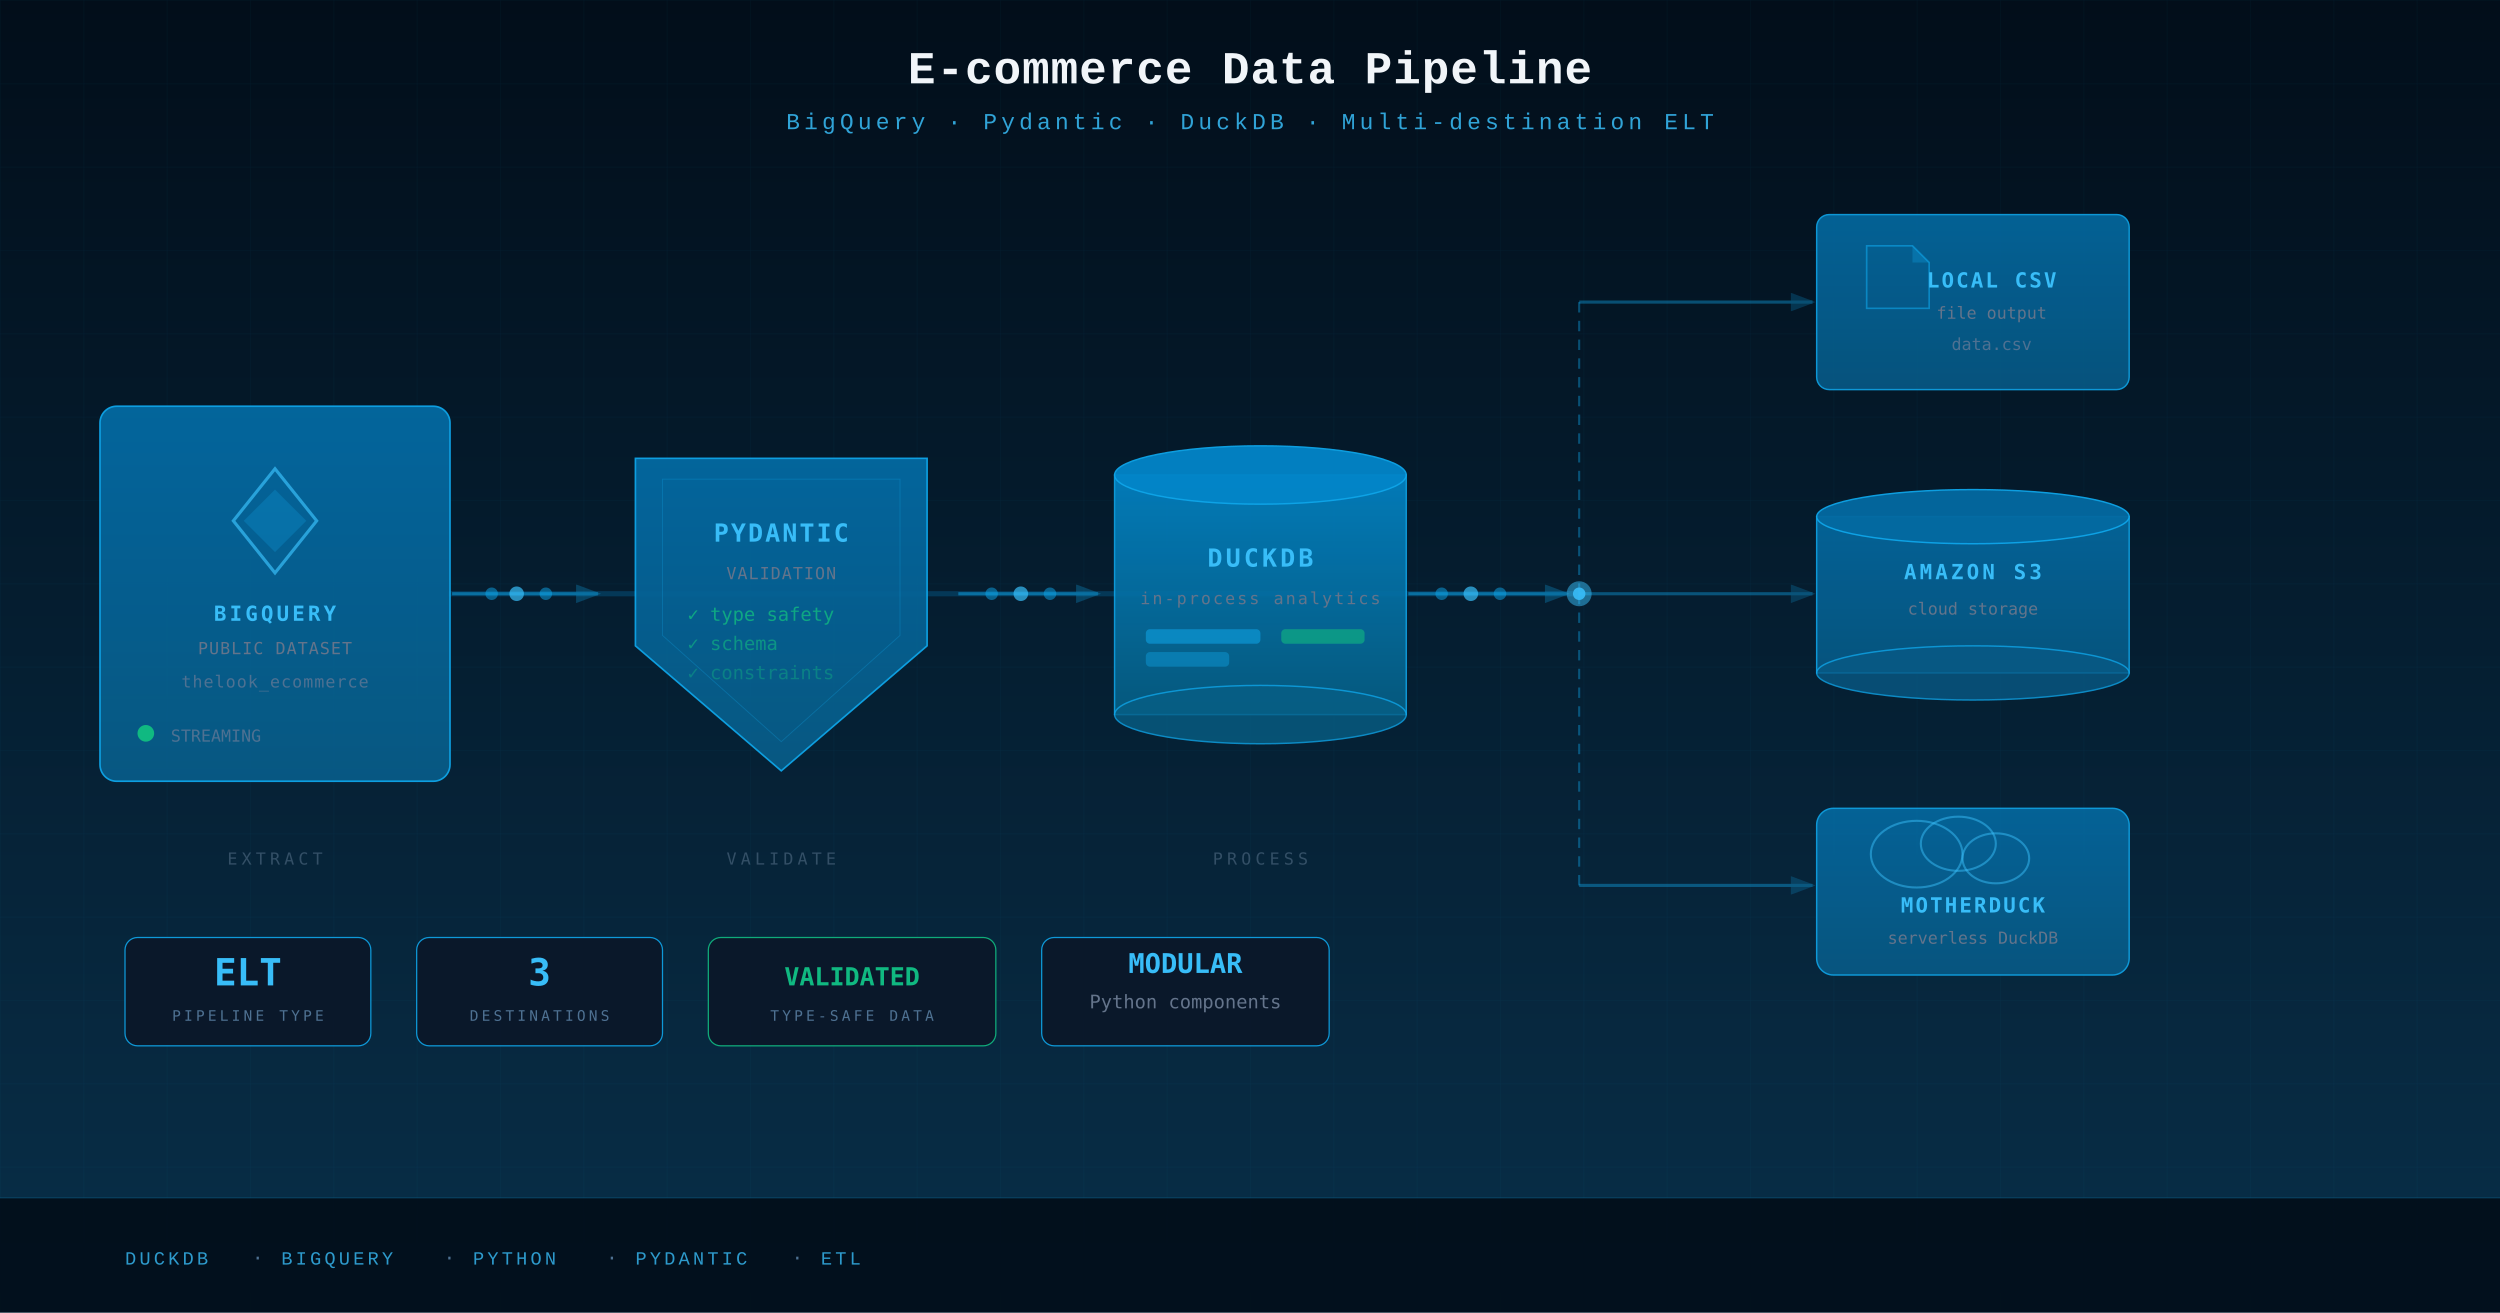
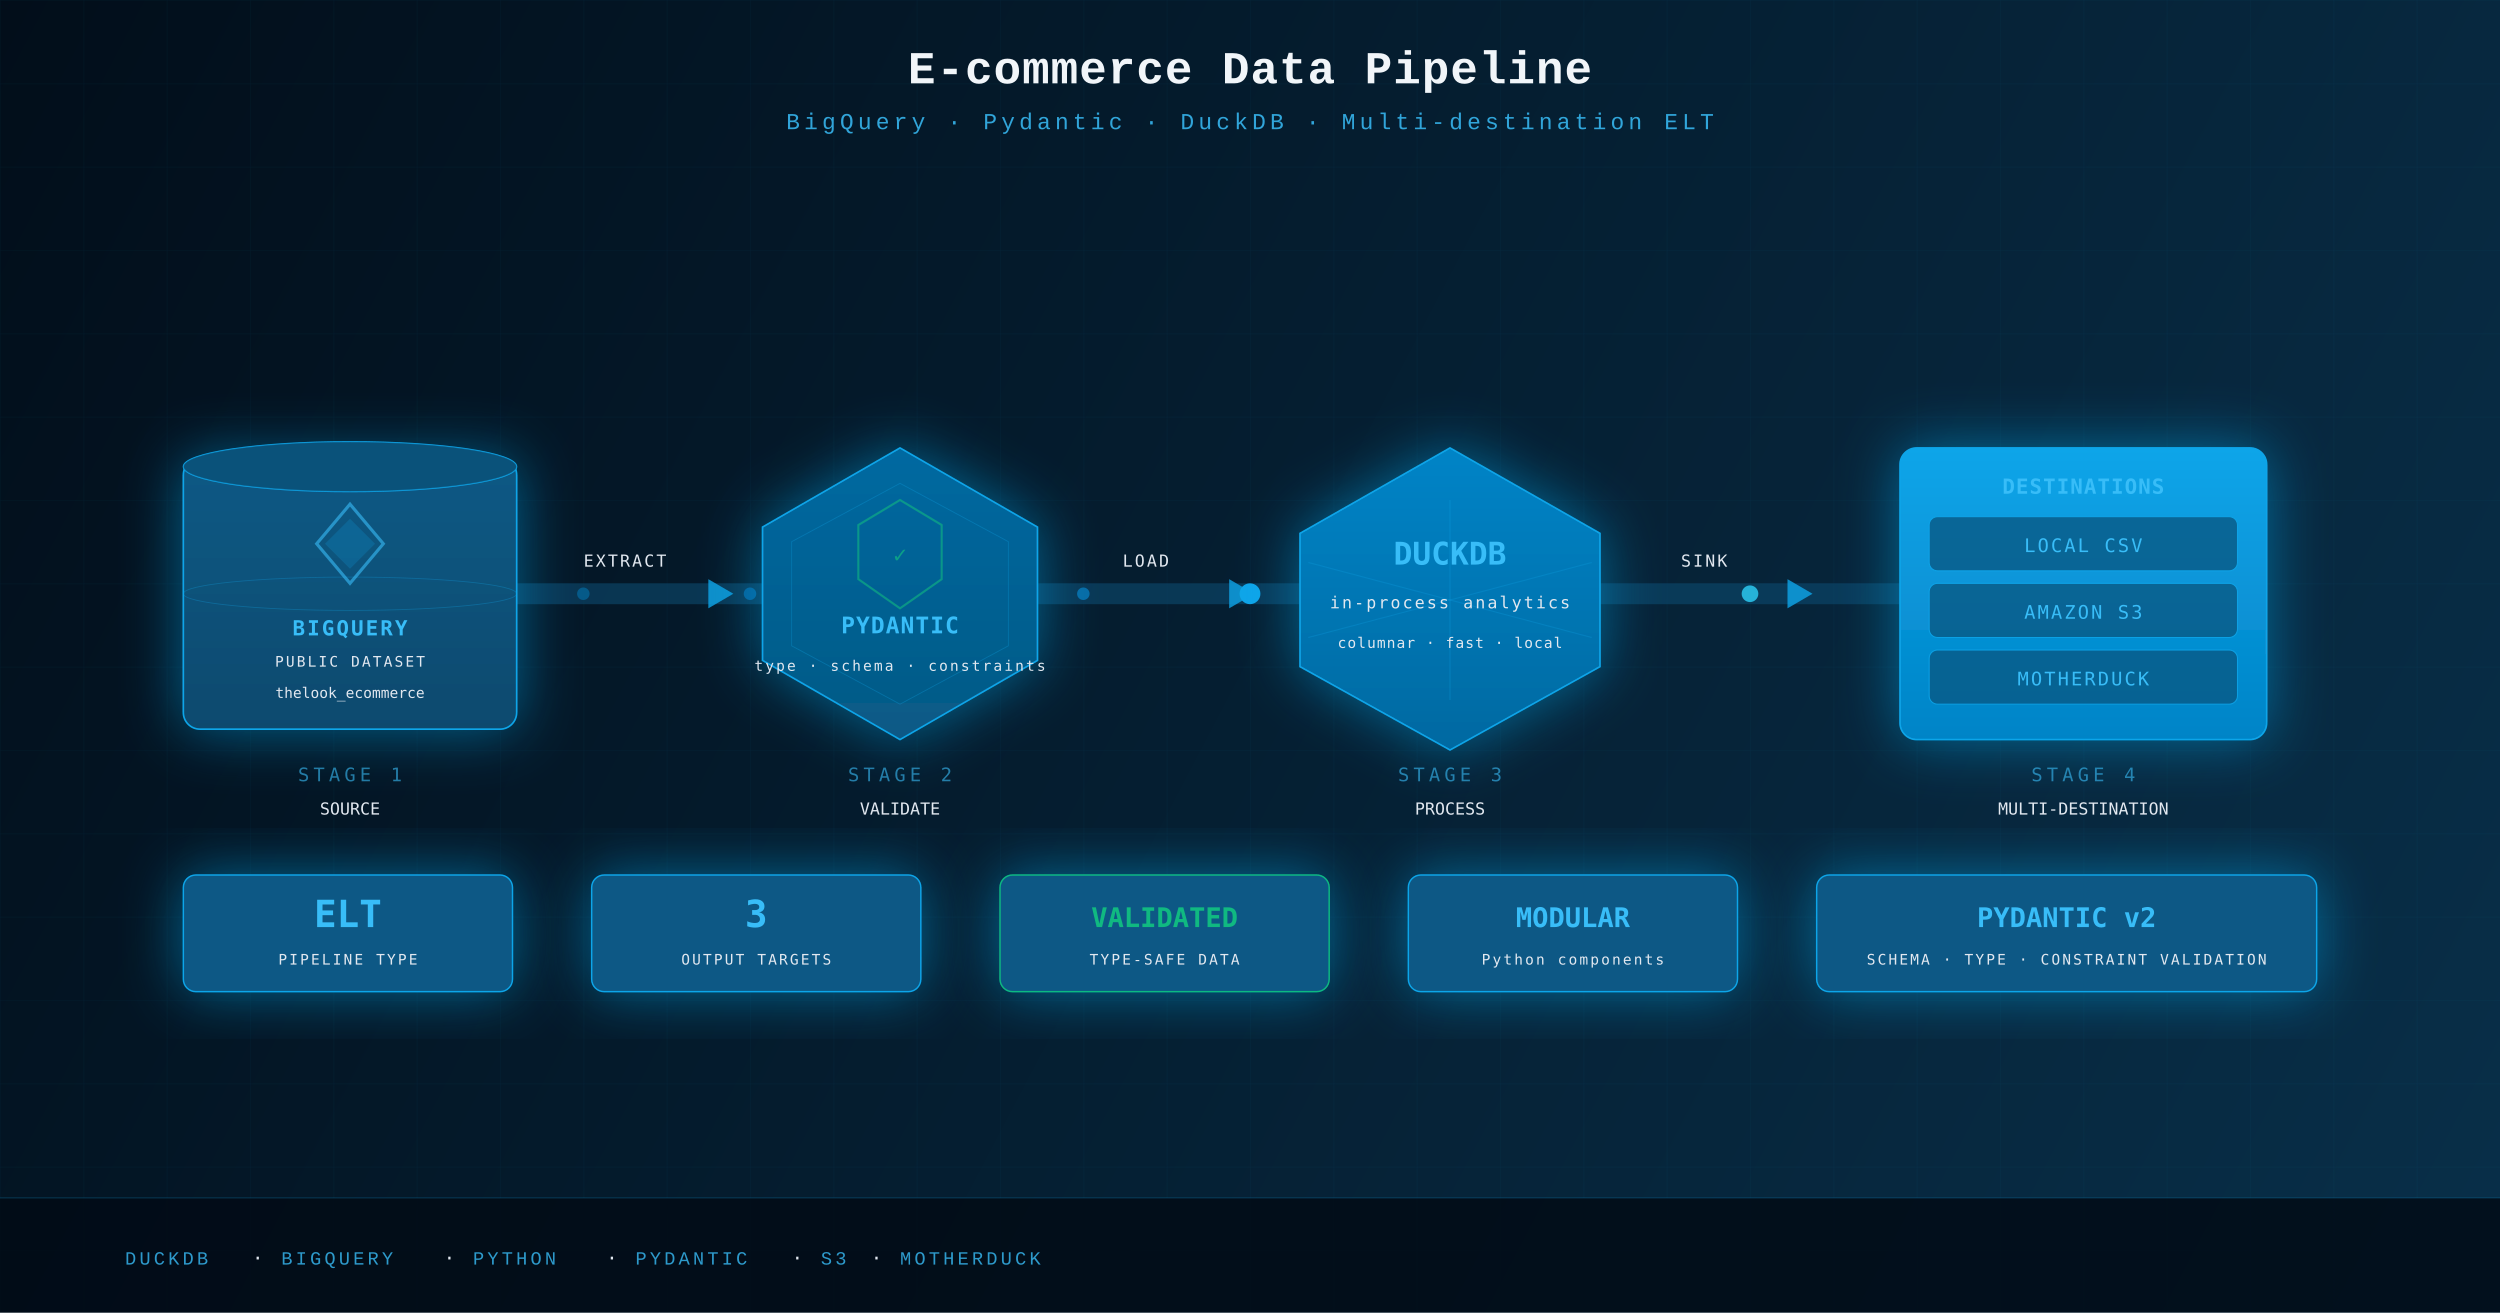
<svg xmlns="http://www.w3.org/2000/svg" viewBox="0 0 1200 630" width="1200" height="630">
  <defs>
-     <linearGradient id="ec-bg" x1="0" y1="0" x2="0" y2="630" gradientUnits="userSpaceOnUse">
+     <linearGradient id="ec-bg" x1="0" y1="0" x2="1200" y2="630" gradientUnits="userSpaceOnUse">
      <stop offset="0%" stop-color="#020e1a" />
      <stop offset="100%" stop-color="#082f49" />
+     </linearGradient>
+     <linearGradient id="ec-pipe" x1="0" y1="0" x2="1" y2="0">
+       <stop offset="0%" stop-color="#0369a1" />
+       <stop offset="100%" stop-color="#38bdf8" />
+     </linearGradient>
+     <linearGradient id="ec-n1" x1="0" y1="0" x2="0" y2="1">
+       <stop offset="0%" stop-color="#075985" />
+       <stop offset="100%" stop-color="#0c4a6e" />
+     </linearGradient>
+     <linearGradient id="ec-n2" x1="0" y1="0" x2="0" y2="1">
+       <stop offset="0%" stop-color="#0369a1" />
+       <stop offset="100%" stop-color="#075985" />
+     </linearGradient>
+     <linearGradient id="ec-n3" x1="0" y1="0" x2="0" y2="1">
+       <stop offset="0%" stop-color="#0284c7" />
+       <stop offset="100%" stop-color="#0369a1" />
+     </linearGradient>
+     <linearGradient id="ec-n4" x1="0" y1="0" x2="0" y2="1">
+       <stop offset="0%" stop-color="#0ea5e9" />
+       <stop offset="100%" stop-color="#0284c7" />
    </linearGradient>
    <pattern id="ec-grid" width="40" height="40" patternUnits="userSpaceOnUse">
      <path d="M40 0L0 0 0 40" fill="none" stroke="#0ea5e9" stroke-width="0.4" />
    </pattern>
-     <marker id="ec-arr" markerWidth="8" markerHeight="6" refX="7" refY="3" orient="auto">
-       <polygon points="0,0 8,3 0,6" fill="#0ea5e9" opacity="0.55" />
-     </marker>
-     <linearGradient id="ec-node-g" x1="0" y1="0" x2="0" y2="1">
-       <stop offset="0%" stop-color="#0369a1" />
-       <stop offset="100%" stop-color="#075985" />
-     </linearGradient>
-     <linearGradient id="ec-duck-g" x1="0" y1="0" x2="0" y2="1">
-       <stop offset="0%" stop-color="#0284c7" />
-       <stop offset="100%" stop-color="#065e84" />
-     </linearGradient>
+     <filter id="ec-glow" x="-40%" y="-40%" width="180%" height="180%">
+       <feGaussianBlur in="SourceAlpha" stdDeviation="14" result="blur" />
+       <feFlood flood-color="#0ea5e9" flood-opacity="0.55" result="color" />
+       <feComposite in="color" in2="blur" operator="in" result="glow" />
+       <feMerge>
+         <feMergeNode in="glow" />
+         <feMergeNode in="SourceGraphic" />
+       </feMerge>
+     </filter>
  </defs>
  <rect width="1200" height="630" fill="url(#ec-bg)" />
  <rect width="1200" height="630" fill="url(#ec-grid)" opacity="0.07" />
  <text x="600" y="40" text-anchor="middle" font-family="ui-monospace,'Courier New',monospace" font-size="22" fill="#f1f5f9" font-weight="600" letter-spacing="0.5">E-commerce Data Pipeline</text>
  <text x="600" y="62" text-anchor="middle" font-family="ui-monospace,'Courier New',monospace" font-size="11" fill="#38bdf8" letter-spacing="2" opacity="0.85">BigQuery · Pydantic · DuckDB · Multi-destination ELT</text>
-   <line x1="215" y1="285" x2="755" y2="285" stroke="#0369a1" stroke-width="2.5" opacity="0.35" />
-   <line x1="217" y1="285" x2="287" y2="285" stroke="#0ea5e9" stroke-width="1.5" opacity="0.5" marker-end="url(#ec-arr)" />
-   <line x1="460" y1="285" x2="527" y2="285" stroke="#0ea5e9" stroke-width="1.5" opacity="0.5" marker-end="url(#ec-arr)" />
-   <line x1="676" y1="285" x2="752" y2="285" stroke="#0ea5e9" stroke-width="1.5" opacity="0.5" marker-end="url(#ec-arr)" />
-   <line x1="758" y1="285" x2="758" y2="145" stroke="#0ea5e9" stroke-width="1" stroke-dasharray="5,4" opacity="0.4" />
-   <line x1="758" y1="145" x2="870" y2="145" stroke="#0ea5e9" stroke-width="1.5" opacity="0.4" marker-end="url(#ec-arr)" />
-   <line x1="758" y1="285" x2="870" y2="285" stroke="#0ea5e9" stroke-width="1.5" opacity="0.4" marker-end="url(#ec-arr)" />
-   <line x1="758" y1="285" x2="758" y2="425" stroke="#0ea5e9" stroke-width="1" stroke-dasharray="5,4" opacity="0.4" />
-   <line x1="758" y1="425" x2="870" y2="425" stroke="#0ea5e9" stroke-width="1.5" opacity="0.4" marker-end="url(#ec-arr)" />
-   <circle cx="758" cy="285" r="6" fill="#38bdf8" opacity="0.5" />
-   <circle cx="758" cy="285" r="3" fill="#38bdf8" opacity="0.9" />
-   <circle cx="236" cy="285" r="3" fill="#0ea5e9" opacity="0.5" />
-   <circle cx="248" cy="285" r="3.5" fill="#38bdf8" opacity="0.7" />
-   <circle cx="262" cy="285" r="3" fill="#0ea5e9" opacity="0.5" />
-   <circle cx="476" cy="285" r="3" fill="#0ea5e9" opacity="0.5" />
-   <circle cx="490" cy="285" r="3.5" fill="#38bdf8" opacity="0.7" />
-   <circle cx="504" cy="285" r="3" fill="#0ea5e9" opacity="0.5" />
-   <circle cx="692" cy="285" r="3" fill="#0ea5e9" opacity="0.5" />
-   <circle cx="706" cy="285" r="3.5" fill="#38bdf8" opacity="0.7" />
-   <circle cx="720" cy="285" r="3" fill="#0ea5e9" opacity="0.5" />
-   <rect x="48" y="195" width="168" height="180" rx="8" fill="url(#ec-node-g)" stroke="#0ea5e9" stroke-width="0.8" opacity="0.95" />
-   <polygon points="132,225 152,250 132,275 112,250" fill="none" stroke="#38bdf8" stroke-width="1.5" opacity="0.7" />
-   <polygon points="132,235 147,250 132,265 117,250" fill="#0ea5e9" opacity="0.25" />
-   <text x="132" y="298" text-anchor="middle" font-family="ui-monospace,monospace" font-size="10" fill="#38bdf8" font-weight="700" letter-spacing="1.5">BIGQUERY</text>
-   <text x="132" y="314" text-anchor="middle" font-family="ui-monospace,monospace" font-size="8" fill="#64748b" letter-spacing="0.5">PUBLIC DATASET</text>
-   <text x="132" y="330" text-anchor="middle" font-family="ui-monospace,monospace" font-size="8" fill="#4e7192" letter-spacing="0.5">thelook_ecommerce</text>
-   <circle cx="70" cy="352" r="4" fill="#10b981" />
-   <text x="82" y="356" font-family="ui-monospace,monospace" font-size="8" fill="#4e7192">STREAMING</text>
-   <polygon points="305,220 445,220 445,310 375,370 305,310" fill="url(#ec-node-g)" stroke="#0ea5e9" stroke-width="0.8" opacity="0.95" />
-   <polygon points="318,230 432,230 432,305 375,356 318,305" fill="none" stroke="#0ea5e9" stroke-width="0.4" opacity="0.3" />
-   <text x="375" y="260" text-anchor="middle" font-family="ui-monospace,monospace" font-size="12" fill="#38bdf8" font-weight="700" letter-spacing="1">PYDANTIC</text>
-   <text x="375" y="278" text-anchor="middle" font-family="ui-monospace,monospace" font-size="8" fill="#64748b" letter-spacing="0.5">VALIDATION</text>
-   <text x="330" y="298" font-family="ui-monospace,monospace" font-size="9" fill="#10b981" opacity="0.8">✓ type safety</text>
-   <text x="330" y="312" font-family="ui-monospace,monospace" font-size="9" fill="#10b981" opacity="0.6">✓ schema</text>
-   <text x="330" y="326" font-family="ui-monospace,monospace" font-size="9" fill="#10b981" opacity="0.4">✓ constraints</text>
-   <rect x="535" y="228" width="140" height="115" fill="url(#ec-duck-g)" stroke="#0ea5e9" stroke-width="0.7" opacity="0.9" />
-   <ellipse cx="605" cy="228" rx="70" ry="14" fill="#0284c7" stroke="#0ea5e9" stroke-width="0.7" opacity="0.95" />
-   <ellipse cx="605" cy="343" rx="70" ry="14" fill="#065e84" stroke="#0ea5e9" stroke-width="0.7" opacity="0.8" />
-   <text x="605" y="272" text-anchor="middle" font-family="ui-monospace,monospace" font-size="12" fill="#38bdf8" font-weight="700" letter-spacing="1.5">DUCKDB</text>
-   <text x="605" y="290" text-anchor="middle" font-family="ui-monospace,monospace" font-size="8" fill="#64748b" letter-spacing="1">in-process analytics</text>
-   <rect x="550" y="302" width="55" height="7" rx="2" fill="#0ea5e9" opacity="0.55" />
-   <rect x="615" y="302" width="40" height="7" rx="2" fill="#10b981" opacity="0.6" />
-   <rect x="550" y="313" width="40" height="7" rx="2" fill="#0ea5e9" opacity="0.4" />
-   <rect x="872" y="103" width="150" height="84" rx="6" fill="url(#ec-node-g)" stroke="#0ea5e9" stroke-width="0.7" opacity="0.9" />
-   <polygon points="896,118 918,118 926,126 926,148 896,148" fill="none" stroke="#0ea5e9" stroke-width="0.8" opacity="0.6" />
-   <polygon points="918,118 918,126 926,126" fill="#0ea5e9" opacity="0.3" />
-   <text x="956" y="138" text-anchor="middle" font-family="ui-monospace,monospace" font-size="10" fill="#38bdf8" font-weight="600" letter-spacing="1">LOCAL CSV</text>
-   <text x="956" y="153" text-anchor="middle" font-family="ui-monospace,monospace" font-size="8" fill="#64748b">file output</text>
-   <text x="956" y="168" text-anchor="middle" font-family="ui-monospace,monospace" font-size="8" fill="#4e7192">data.csv</text>
-   <rect x="872" y="248" width="150" height="75" fill="url(#ec-node-g)" stroke="#0ea5e9" stroke-width="0.7" opacity="0.9" />
-   <ellipse cx="947" cy="248" rx="75" ry="13" fill="#0369a1" stroke="#0ea5e9" stroke-width="0.7" opacity="0.95" />
-   <ellipse cx="947" cy="323" rx="75" ry="13" fill="#075985" stroke="#0ea5e9" stroke-width="0.7" opacity="0.8" />
-   <text x="947" y="278" text-anchor="middle" font-family="ui-monospace,monospace" font-size="10" fill="#38bdf8" font-weight="600" letter-spacing="1.5">AMAZON S3</text>
-   <text x="947" y="295" text-anchor="middle" font-family="ui-monospace,monospace" font-size="8" fill="#64748b">cloud storage</text>
-   <rect x="872" y="388" width="150" height="80" rx="8" fill="url(#ec-node-g)" stroke="#0ea5e9" stroke-width="0.7" opacity="0.9" />
-   <ellipse cx="920" cy="410" rx="22" ry="16" fill="none" stroke="#38bdf8" stroke-width="1" opacity="0.5" />
-   <ellipse cx="940" cy="405" rx="18" ry="13" fill="none" stroke="#38bdf8" stroke-width="1" opacity="0.5" />
-   <ellipse cx="958" cy="412" rx="16" ry="12" fill="none" stroke="#38bdf8" stroke-width="1" opacity="0.5" />
-   <text x="947" y="438" text-anchor="middle" font-family="ui-monospace,monospace" font-size="10" fill="#38bdf8" font-weight="600" letter-spacing="1">MOTHERDUCK</text>
-   <text x="947" y="453" text-anchor="middle" font-family="ui-monospace,monospace" font-size="8" fill="#64748b">serverless DuckDB</text>
-   <text x="132" y="415" text-anchor="middle" font-family="ui-monospace,monospace" font-size="8" fill="#334f66" letter-spacing="2">EXTRACT</text>
-   <text x="375" y="415" text-anchor="middle" font-family="ui-monospace,monospace" font-size="8" fill="#334f66" letter-spacing="2">VALIDATE</text>
-   <text x="605" y="415" text-anchor="middle" font-family="ui-monospace,monospace" font-size="8" fill="#334f66" letter-spacing="2">PROCESS</text>
-   <rect x="60" y="450" width="118" height="52" rx="6" fill="#0a1628" stroke="#0ea5e9" stroke-width="0.6" opacity="0.9" />
-   <text x="119" y="473" text-anchor="middle" font-family="ui-monospace,monospace" font-size="18" fill="#38bdf8" font-weight="700">ELT</text>
-   <text x="119" y="490" text-anchor="middle" font-family="ui-monospace,monospace" font-size="7" fill="#4e7192" letter-spacing="1.5">PIPELINE TYPE</text>
-   <rect x="200" y="450" width="118" height="52" rx="6" fill="#0a1628" stroke="#0ea5e9" stroke-width="0.6" opacity="0.9" />
-   <text x="259" y="473" text-anchor="middle" font-family="ui-monospace,monospace" font-size="18" fill="#38bdf8" font-weight="700">3</text>
-   <text x="259" y="490" text-anchor="middle" font-family="ui-monospace,monospace" font-size="7" fill="#4e7192" letter-spacing="1.5">DESTINATIONS</text>
-   <rect x="340" y="450" width="138" height="52" rx="6" fill="#0a1628" stroke="#10b981" stroke-width="0.6" opacity="0.9" />
-   <text x="409" y="473" text-anchor="middle" font-family="ui-monospace,monospace" font-size="12" fill="#10b981" font-weight="700">VALIDATED</text>
-   <text x="409" y="490" text-anchor="middle" font-family="ui-monospace,monospace" font-size="7" fill="#4e7192" letter-spacing="1.5">TYPE-SAFE DATA</text>
-   <rect x="500" y="450" width="138" height="52" rx="6" fill="#0a1628" stroke="#0ea5e9" stroke-width="0.6" opacity="0.9" />
-   <text x="569" y="467" text-anchor="middle" font-family="ui-monospace,monospace" font-size="13" fill="#38bdf8" font-weight="700">MODULAR</text>
-   <text x="569" y="484" text-anchor="middle" font-family="ui-monospace,monospace" font-size="9" fill="#64748b">Python components</text>
+   <rect x="168" y="280" width="864" height="10" rx="5" fill="#0c4a6e" opacity="0.6" />
+   <circle cx="280" cy="285" r="3" fill="#0369a1" opacity="0.7" />
+   <circle cx="360" cy="285" r="3" fill="#0469a8" opacity="0.8" />
+   <circle cx="440" cy="285" r="4" fill="#0569b0" opacity="0.9" />
+   <circle cx="520" cy="285" r="3" fill="#0679ba" opacity="0.8" />
+   <circle cx="600" cy="285" r="5" fill="#0ea5e9" />
+   <circle cx="680" cy="285" r="3" fill="#16b1f0" opacity="0.8" />
+   <circle cx="760" cy="285" r="3" fill="#22c4f4" opacity="0.9" />
+   <circle cx="840" cy="285" r="4" fill="#2dcff7" opacity="0.8" />
+   <circle cx="920" cy="285" r="3" fill="#38bdf8" opacity="0.7" />
+   <rect x="88" y="220" width="160" height="130" rx="8" fill="url(#ec-n1)" stroke="#0ea5e9" stroke-width="0.8" filter="url(#ec-glow)" />
+   <ellipse cx="168" cy="224" rx="80" ry="12" fill="#0c4a6e" stroke="#0ea5e9" stroke-width="0.6" />
+   <ellipse cx="168" cy="224" rx="80" ry="12" fill="#075985" opacity="0.5" />
+   <ellipse cx="168" cy="285" rx="80" ry="8" fill="none" stroke="#0ea5e9" stroke-width="0.4" opacity="0.3" />
+   <polygon points="168,242 184,261 168,280 152,261" fill="none" stroke="#38bdf8" stroke-width="1.5" opacity="0.6" />
+   <polygon points="168,249 180,261 168,273 156,261" fill="#0ea5e9" opacity="0.2" />
+   <text x="168" y="305" text-anchor="middle" font-family="ui-monospace,monospace" font-size="10" fill="#38bdf8" font-weight="700" letter-spacing="1">BIGQUERY</text>
+   <text x="168" y="320" text-anchor="middle" font-family="ui-monospace,monospace" font-size="7" fill="#e2e8f0" letter-spacing="1">PUBLIC DATASET</text>
+   <text x="168" y="335" text-anchor="middle" font-family="ui-monospace,monospace" font-size="7" fill="#e2e8f0">thelook_ecommerce</text>
+   <text x="168" y="375" text-anchor="middle" font-family="ui-monospace,monospace" font-size="9" fill="#38bdf8" opacity="0.6" letter-spacing="2">STAGE 1</text>
+   <text x="168" y="391" text-anchor="middle" font-family="ui-monospace,monospace" font-size="8" fill="#e2e8f0">SOURCE</text>
+   <line x1="252" y1="285" x2="348" y2="285" stroke="url(#ec-pipe)" stroke-width="2" opacity="0.7" />
+   <polygon points="352,285 340,278 340,292" fill="#0ea5e9" opacity="0.8" />
+   <text x="300" y="272" text-anchor="middle" font-family="ui-monospace,monospace" font-size="8" fill="#e2e8f0" letter-spacing="1">EXTRACT</text>
+   <polygon points="432,215 498,253 498,317 432,355 366,317 366,253" fill="url(#ec-n2)" stroke="#0ea5e9" stroke-width="0.8" filter="url(#ec-glow)" />
+   <polygon points="432,232 484,260 484,310 432,338 380,310 380,260" fill="none" stroke="#0ea5e9" stroke-width="0.4" opacity="0.3" />
+   <polygon points="432,240 452,252 452,278 432,292 412,278 412,252" fill="none" stroke="#10b981" stroke-width="1" opacity="0.6" />
+   <text x="432" y="270" text-anchor="middle" font-family="ui-monospace,monospace" font-size="11" fill="#10b981" opacity="0.7">✓</text>
+   <text x="432" y="304" text-anchor="middle" font-family="ui-monospace,monospace" font-size="11" fill="#38bdf8" font-weight="700" letter-spacing="0.5">PYDANTIC</text>
+   <text x="432" y="322" text-anchor="middle" font-family="ui-monospace,monospace" font-size="7" fill="#e2e8f0" letter-spacing="1">type · schema · constraints</text>
+   <text x="432" y="375" text-anchor="middle" font-family="ui-monospace,monospace" font-size="9" fill="#38bdf8" opacity="0.6" letter-spacing="2">STAGE 2</text>
+   <text x="432" y="391" text-anchor="middle" font-family="ui-monospace,monospace" font-size="8" fill="#e2e8f0">VALIDATE</text>
+   <line x1="502" y1="285" x2="598" y2="285" stroke="url(#ec-pipe)" stroke-width="2" opacity="0.7" />
+   <polygon points="602,285 590,278 590,292" fill="#0ea5e9" opacity="0.8" />
+   <text x="550" y="272" text-anchor="middle" font-family="ui-monospace,monospace" font-size="8" fill="#e2e8f0" letter-spacing="1">LOAD</text>
+   <polygon points="696,215 768,256 768,320 696,360 624,320 624,256" fill="url(#ec-n3)" stroke="#0ea5e9" stroke-width="0.8" filter="url(#ec-glow)" />
+   <line x1="696" y1="240" x2="696" y2="336" stroke="#0ea5e9" stroke-width="0.5" opacity="0.25" />
+   <line x1="628" y1="270" x2="764" y2="306" stroke="#0ea5e9" stroke-width="0.5" opacity="0.25" />
+   <line x1="764" y1="270" x2="628" y2="306" stroke="#0ea5e9" stroke-width="0.5" opacity="0.25" />
+   <text x="696" y="271" text-anchor="middle" font-family="ui-monospace,monospace" font-size="15" fill="#38bdf8" font-weight="700">DUCKDB</text>
+   <text x="696" y="292" text-anchor="middle" font-family="ui-monospace,monospace" font-size="8" fill="#e2e8f0" letter-spacing="1">in-process analytics</text>
+   <text x="696" y="311" text-anchor="middle" font-family="ui-monospace,monospace" font-size="7" fill="#e2e8f0" letter-spacing="0.5">columnar · fast · local</text>
+   <text x="696" y="375" text-anchor="middle" font-family="ui-monospace,monospace" font-size="9" fill="#38bdf8" opacity="0.6" letter-spacing="2">STAGE 3</text>
+   <text x="696" y="391" text-anchor="middle" font-family="ui-monospace,monospace" font-size="8" fill="#e2e8f0">PROCESS</text>
+   <line x1="770" y1="285" x2="866" y2="285" stroke="url(#ec-pipe)" stroke-width="2" opacity="0.7" />
+   <polygon points="870,285 858,278 858,292" fill="#0ea5e9" opacity="0.8" />
+   <text x="818" y="272" text-anchor="middle" font-family="ui-monospace,monospace" font-size="8" fill="#e2e8f0" letter-spacing="1">SINK</text>
+   <rect x="912" y="215" width="176" height="140" rx="8" fill="url(#ec-n4)" stroke="#0ea5e9" stroke-width="0.8" filter="url(#ec-glow)" />
+   <text x="1000" y="237" text-anchor="middle" font-family="ui-monospace,monospace" font-size="10" fill="#38bdf8" font-weight="700" letter-spacing="0.5">DESTINATIONS</text>
+   <rect x="926" y="248" width="148" height="26" rx="4" fill="#075985" stroke="#0ea5e9" stroke-width="0.5" opacity="0.8" />
+   <text x="1000" y="265" text-anchor="middle" font-family="ui-monospace,monospace" font-size="9" fill="#38bdf8" letter-spacing="1">LOCAL CSV</text>
+   <rect x="926" y="280" width="148" height="26" rx="4" fill="#075985" stroke="#0ea5e9" stroke-width="0.5" opacity="0.8" />
+   <text x="1000" y="297" text-anchor="middle" font-family="ui-monospace,monospace" font-size="9" fill="#38bdf8" letter-spacing="1">AMAZON S3</text>
+   <rect x="926" y="312" width="148" height="26" rx="4" fill="#075985" stroke="#0ea5e9" stroke-width="0.5" opacity="0.8" />
+   <text x="1000" y="329" text-anchor="middle" font-family="ui-monospace,monospace" font-size="9" fill="#38bdf8" letter-spacing="1">MOTHERDUCK</text>
+   <text x="1000" y="375" text-anchor="middle" font-family="ui-monospace,monospace" font-size="9" fill="#38bdf8" opacity="0.6" letter-spacing="2">STAGE 4</text>
+   <text x="1000" y="391" text-anchor="middle" font-family="ui-monospace,monospace" font-size="8" fill="#e2e8f0">MULTI-DESTINATION</text>
+   <rect x="88" y="420" width="158" height="56" rx="6" fill="#075985" stroke="#0ea5e9" stroke-width="0.7" filter="url(#ec-glow)" />
+   <text x="167" y="445" text-anchor="middle" font-family="ui-monospace,monospace" font-size="18" fill="#38bdf8" font-weight="700">ELT</text>
+   <text x="167" y="463" text-anchor="middle" font-family="ui-monospace,monospace" font-size="7" fill="#e2e8f0" letter-spacing="1">PIPELINE TYPE</text>
+   <rect x="284" y="420" width="158" height="56" rx="6" fill="#075985" stroke="#0ea5e9" stroke-width="0.7" filter="url(#ec-glow)" />
+   <text x="363" y="445" text-anchor="middle" font-family="ui-monospace,monospace" font-size="18" fill="#38bdf8" font-weight="700">3</text>
+   <text x="363" y="463" text-anchor="middle" font-family="ui-monospace,monospace" font-size="7" fill="#e2e8f0" letter-spacing="1">OUTPUT TARGETS</text>
+   <rect x="480" y="420" width="158" height="56" rx="6" fill="#075985" stroke="#10b981" stroke-width="0.7" filter="url(#ec-glow)" />
+   <text x="559" y="445" text-anchor="middle" font-family="ui-monospace,monospace" font-size="13" fill="#10b981" font-weight="700">VALIDATED</text>
+   <text x="559" y="463" text-anchor="middle" font-family="ui-monospace,monospace" font-size="7" fill="#e2e8f0" letter-spacing="1">TYPE-SAFE DATA</text>
+   <rect x="676" y="420" width="158" height="56" rx="6" fill="#075985" stroke="#0ea5e9" stroke-width="0.7" filter="url(#ec-glow)" />
+   <text x="755" y="445" text-anchor="middle" font-family="ui-monospace,monospace" font-size="13" fill="#38bdf8" font-weight="700">MODULAR</text>
+   <text x="755" y="463" text-anchor="middle" font-family="ui-monospace,monospace" font-size="7" fill="#e2e8f0" letter-spacing="1">Python components</text>
+   <rect x="872" y="420" width="240" height="56" rx="6" fill="#075985" stroke="#0ea5e9" stroke-width="0.7" filter="url(#ec-glow)" />
+   <text x="992" y="445" text-anchor="middle" font-family="ui-monospace,monospace" font-size="13" fill="#38bdf8" font-weight="700">PYDANTIC v2</text>
+   <text x="992" y="463" text-anchor="middle" font-family="ui-monospace,monospace" font-size="7" fill="#e2e8f0" letter-spacing="1">SCHEMA · TYPE · CONSTRAINT VALIDATION</text>
  <rect x="0" y="575" width="1200" height="55" fill="#010b15" opacity="0.85" />
  <line x1="0" y1="575" x2="1200" y2="575" stroke="#0ea5e9" stroke-width="0.5" opacity="0.25" />
  <text x="60" y="607" font-family="ui-monospace,'Courier New',monospace" font-size="9" fill="#38bdf8" letter-spacing="1.5" opacity="0.8">DUCKDB</text>
-   <text x="121" y="607" font-family="ui-monospace,monospace" font-size="9" fill="#4e7192">·</text>
+   <text x="121" y="607" font-family="ui-monospace,monospace" font-size="9" fill="#e2e8f0">·</text>
  <text x="135" y="607" font-family="ui-monospace,'Courier New',monospace" font-size="9" fill="#38bdf8" letter-spacing="1.5" opacity="0.8">BIGQUERY</text>
-   <text x="213" y="607" font-family="ui-monospace,monospace" font-size="9" fill="#4e7192">·</text>
+   <text x="213" y="607" font-family="ui-monospace,monospace" font-size="9" fill="#e2e8f0">·</text>
  <text x="227" y="607" font-family="ui-monospace,'Courier New',monospace" font-size="9" fill="#38bdf8" letter-spacing="1.5" opacity="0.8">PYTHON</text>
-   <text x="291" y="607" font-family="ui-monospace,monospace" font-size="9" fill="#4e7192">·</text>
+   <text x="291" y="607" font-family="ui-monospace,monospace" font-size="9" fill="#e2e8f0">·</text>
  <text x="305" y="607" font-family="ui-monospace,'Courier New',monospace" font-size="9" fill="#38bdf8" letter-spacing="1.5" opacity="0.8">PYDANTIC</text>
-   <text x="380" y="607" font-family="ui-monospace,monospace" font-size="9" fill="#4e7192">·</text>
-   <text x="394" y="607" font-family="ui-monospace,'Courier New',monospace" font-size="9" fill="#38bdf8" letter-spacing="1.5" opacity="0.8">ETL</text>
+   <text x="380" y="607" font-family="ui-monospace,monospace" font-size="9" fill="#e2e8f0">·</text>
+   <text x="394" y="607" font-family="ui-monospace,'Courier New',monospace" font-size="9" fill="#38bdf8" letter-spacing="1.5" opacity="0.8">S3</text>
+   <text x="418" y="607" font-family="ui-monospace,monospace" font-size="9" fill="#e2e8f0">·</text>
+   <text x="432" y="607" font-family="ui-monospace,'Courier New',monospace" font-size="9" fill="#38bdf8" letter-spacing="1.5" opacity="0.8">MOTHERDUCK</text>
</svg>
